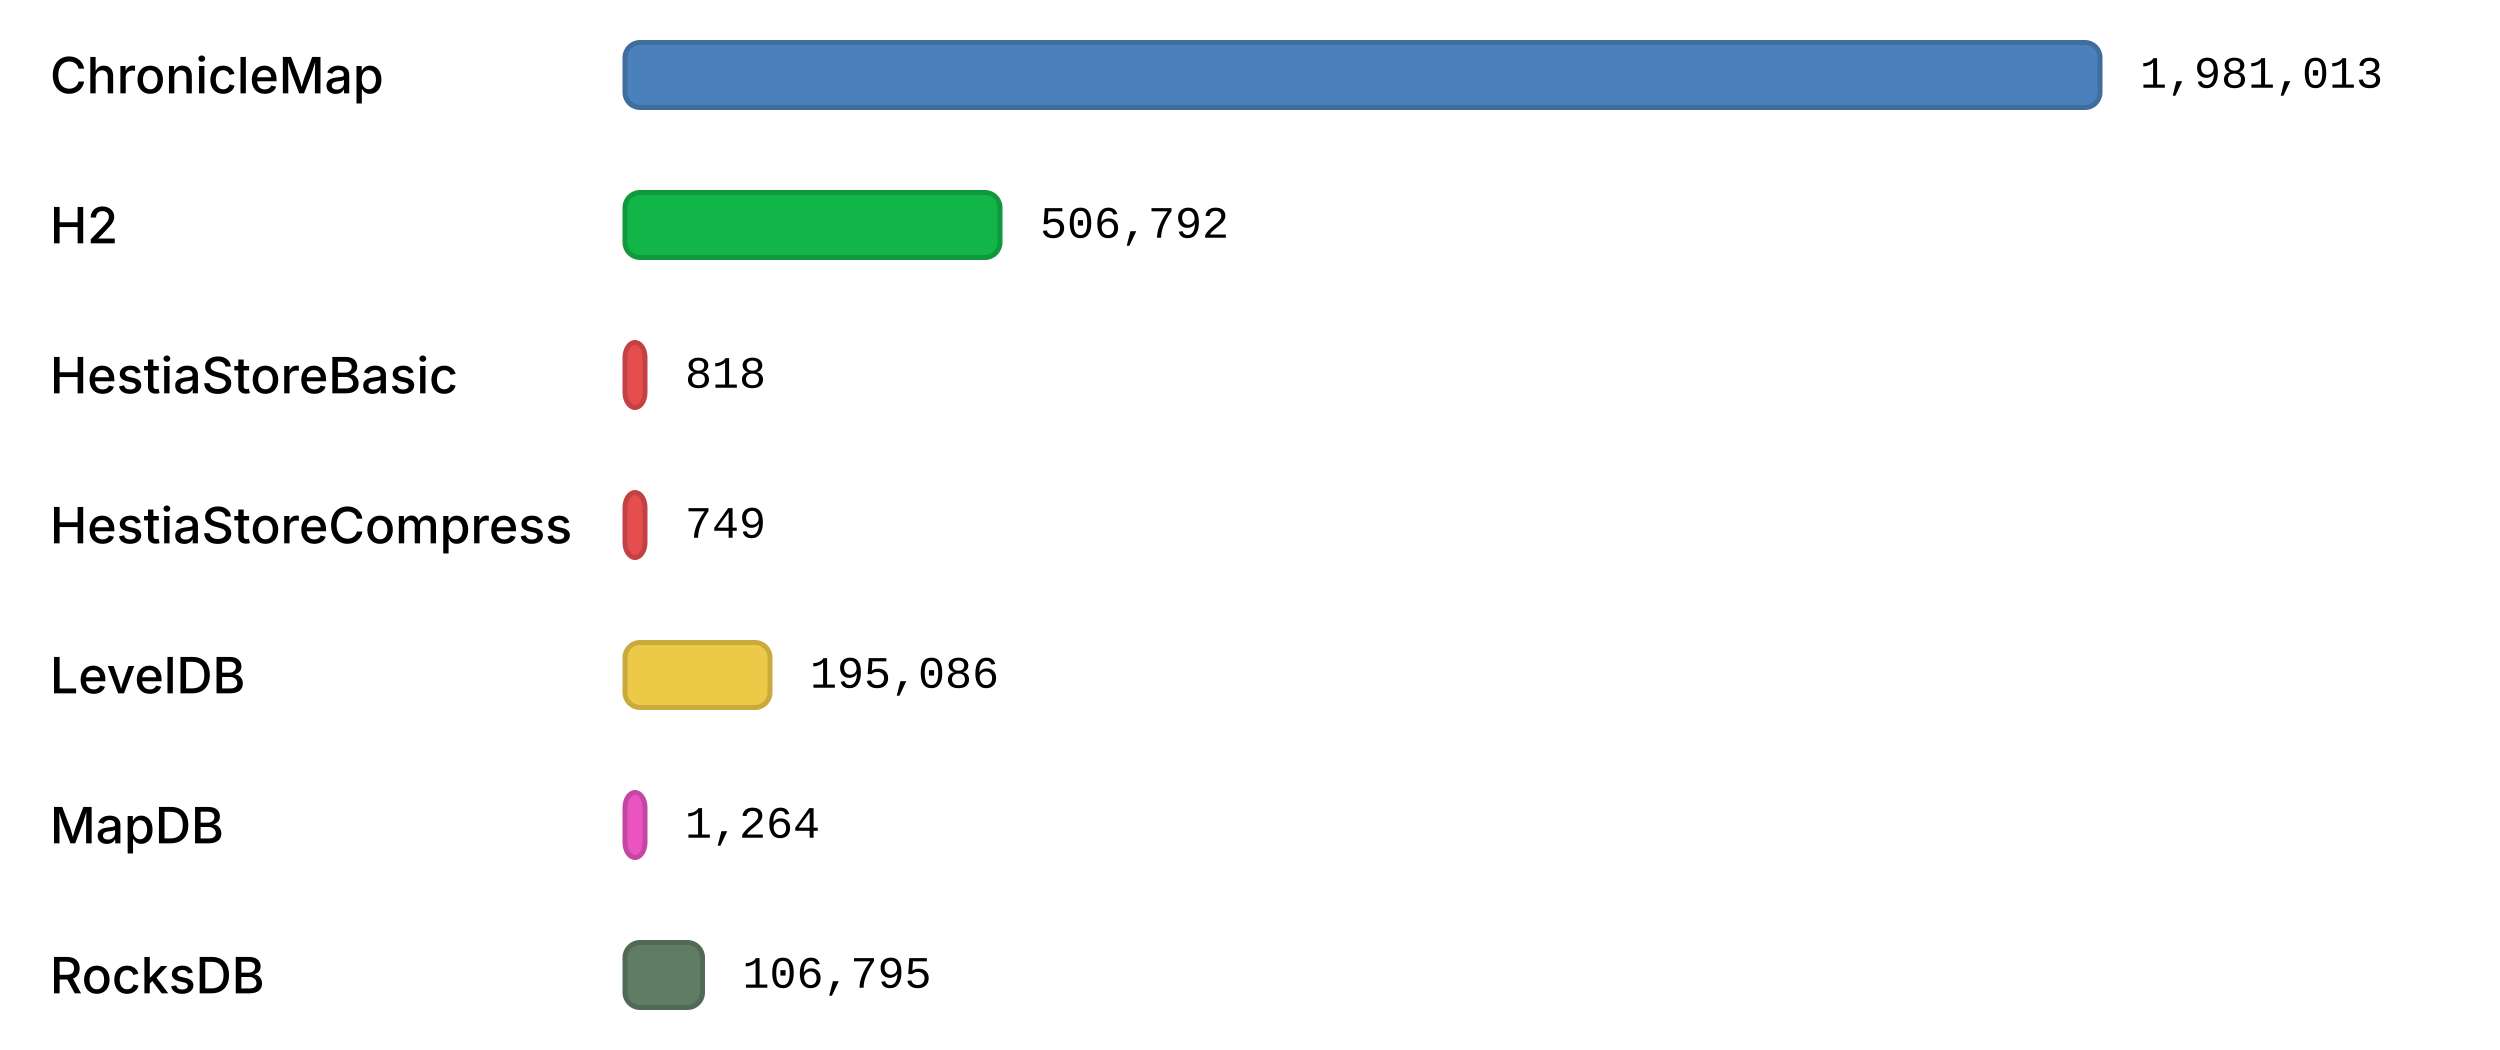
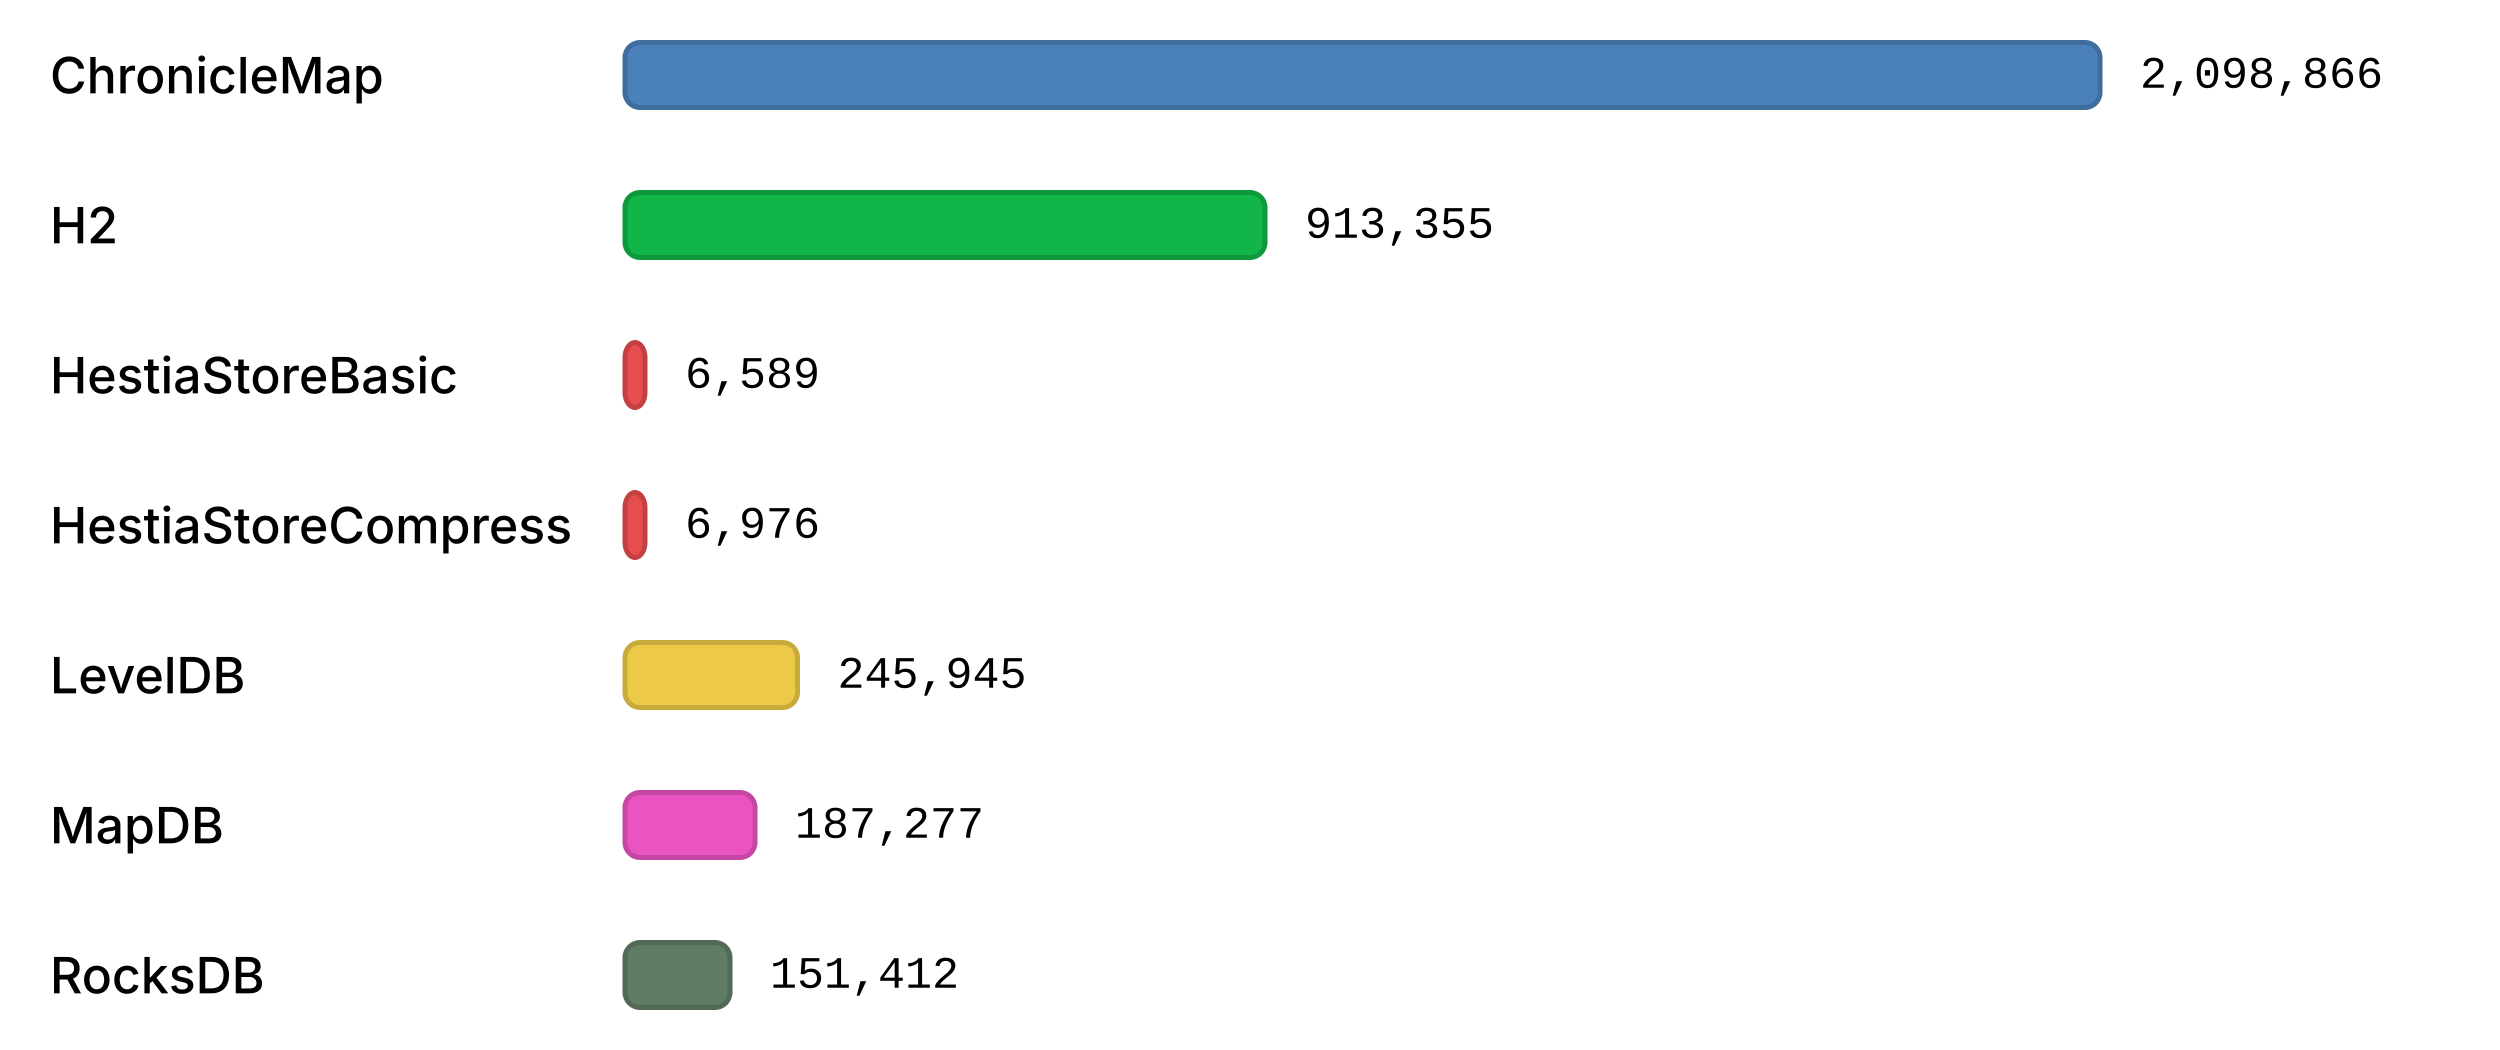
<svg xmlns="http://www.w3.org/2000/svg" width="1000" height="420" viewBox="0 0 1000 420">
  <style>
        text { fill: currentColor; dominant-baseline: middle; }
        .label { font: 500 20px "Inter", "Helvetica Neue", Arial, sans-serif; }
        .value { font: 18px "IBM Plex Mono", "Courier New", monospace; }
    </style>
  <rect x="0" y="10" width="1000" height="40" fill="rgba(255,255,255,0.15)" />
  <text class="label" x="20" y="30">ChronicleMap</text>
  <rect x="250" y="17" width="590" height="26" rx="6" ry="6" fill="#4b81ba" stroke="#3F6D9E" stroke-width="2" />
-   <text class="value" x="856" y="30">1,981,013</text>
+   <text class="value" x="856" y="30">2,098,866</text>
  <rect x="0" y="70" width="1000" height="40" fill="rgba(255,255,255,0.15)" />
  <text class="label" x="20" y="90">H2</text>
-   <rect x="250" y="77" width="150" height="26" rx="6" ry="6" fill="#12b548" stroke="#0F993D" stroke-width="2" />
-   <text class="value" x="416" y="90">506,792</text>
+   <rect x="250" y="77" width="256" height="26" rx="6" ry="6" fill="#12b548" stroke="#0F993D" stroke-width="2" />
+   <text class="value" x="522" y="90">913,355</text>
  <rect x="0" y="130" width="1000" height="40" fill="rgba(255,255,255,0.15)" />
  <text class="label" x="20" y="150">HestiaStoreBasic</text>
  <rect x="250" y="137" width="8" height="26" rx="6" ry="6" fill="#e64d4f" stroke="#C34143" stroke-width="2" />
-   <text class="value" x="274" y="150">818</text>
+   <text class="value" x="274" y="150">6,589</text>
  <rect x="0" y="190" width="1000" height="40" fill="rgba(255,255,255,0.15)" />
  <text class="label" x="20" y="210">HestiaStoreCompress</text>
  <rect x="250" y="197" width="8" height="26" rx="6" ry="6" fill="#e64d4f" stroke="#C34143" stroke-width="2" />
-   <text class="value" x="274" y="210">749</text>
+   <text class="value" x="274" y="210">6,976</text>
  <rect x="0" y="250" width="1000" height="40" fill="rgba(255,255,255,0.15)" />
  <text class="label" x="20" y="270">LevelDB</text>
-   <rect x="250" y="257" width="58" height="26" rx="6" ry="6" fill="#EDC948" stroke="#C9AA3D" stroke-width="2" />
-   <text class="value" x="324" y="270">195,086</text>
+   <rect x="250" y="257" width="69" height="26" rx="6" ry="6" fill="#EDC948" stroke="#C9AA3D" stroke-width="2" />
+   <text class="value" x="335" y="270">245,945</text>
  <rect x="0" y="310" width="1000" height="40" fill="rgba(255,255,255,0.15)" />
  <text class="label" x="20" y="330">MapDB</text>
-   <rect x="250" y="317" width="8" height="26" rx="6" ry="6" fill="#ea54c0" stroke="#C647A3" stroke-width="2" />
-   <text class="value" x="274" y="330">1,264</text>
+   <rect x="250" y="317" width="52" height="26" rx="6" ry="6" fill="#ea54c0" stroke="#C647A3" stroke-width="2" />
+   <text class="value" x="318" y="330">187,277</text>
  <rect x="0" y="370" width="1000" height="40" fill="rgba(255,255,255,0.15)" />
  <text class="label" x="20" y="390">RocksDB</text>
-   <rect x="250" y="377" width="31" height="26" rx="6" ry="6" fill="#607c65" stroke="#516955" stroke-width="2" />
-   <text class="value" x="297" y="390">106,795</text>
+   <rect x="250" y="377" width="42" height="26" rx="6" ry="6" fill="#607c65" stroke="#516955" stroke-width="2" />
+   <text class="value" x="308" y="390">151,412</text>
</svg>
